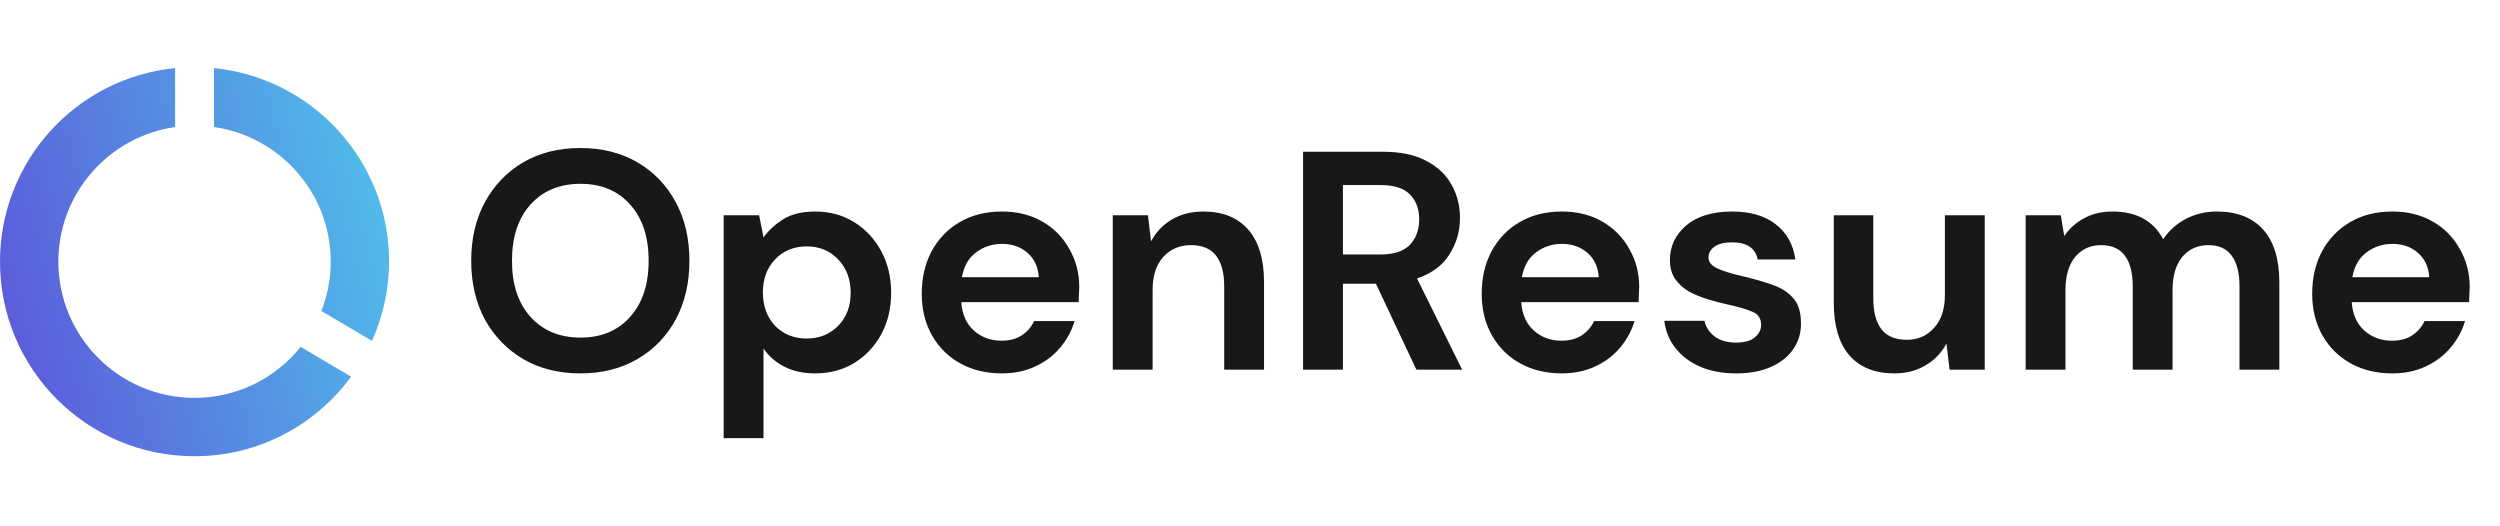
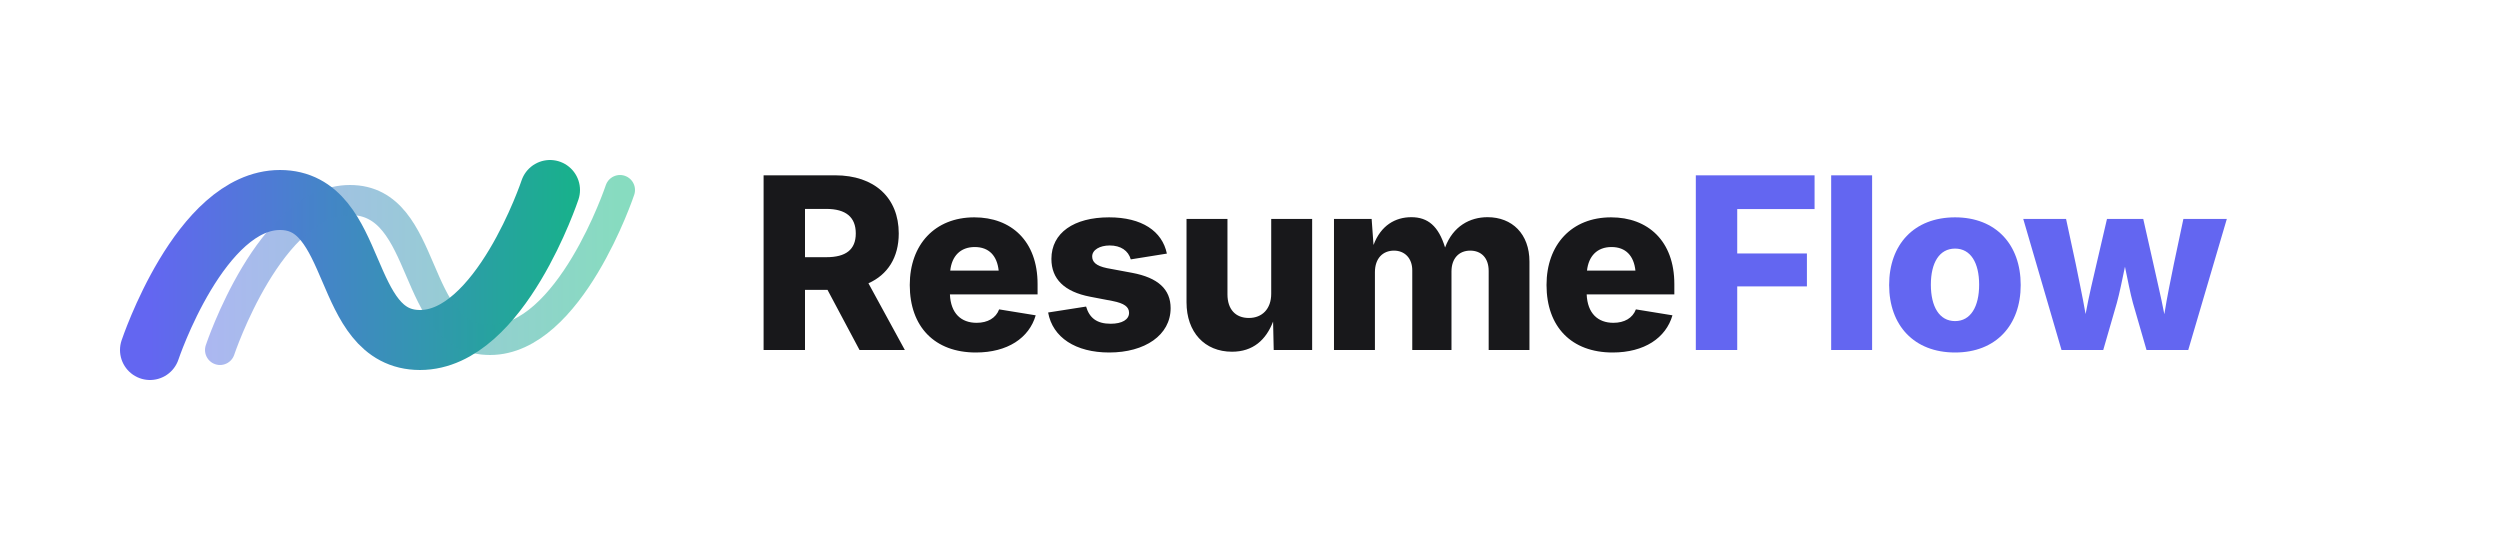
- <svg xmlns="http://www.w3.org/2000/svg" width="257" height="54" viewBox="0 0 257 54" fill="none">
-   <path d="M59.672 38.384C57.432 38.384 55.469 37.893 53.784 36.912C52.12 35.931 50.808 34.576 49.848 32.848C48.909 31.099 48.44 29.083 48.44 26.8C48.44 24.517 48.909 22.512 49.848 20.784C50.808 19.035 52.12 17.669 53.784 16.688C55.469 15.707 57.432 15.216 59.672 15.216C61.891 15.216 63.843 15.707 65.528 16.688C67.213 17.669 68.525 19.035 69.464 20.784C70.403 22.512 70.872 24.517 70.872 26.8C70.872 29.083 70.403 31.099 69.464 32.848C68.525 34.576 67.213 35.931 65.528 36.912C63.843 37.893 61.891 38.384 59.672 38.384ZM59.672 34.704C61.805 34.704 63.501 34 64.76 32.592C66.04 31.184 66.68 29.253 66.68 26.8C66.68 24.347 66.04 22.416 64.76 21.008C63.501 19.6 61.805 18.896 59.672 18.896C57.539 18.896 55.832 19.6 54.552 21.008C53.272 22.416 52.632 24.347 52.632 26.8C52.632 29.253 53.272 31.184 54.552 32.592C55.832 34 57.539 34.704 59.672 34.704ZM74.392 45.04V22.128H78.04L78.489 24.4C79.001 23.696 79.672 23.077 80.504 22.544C81.358 22.011 82.457 21.744 83.8 21.744C85.294 21.744 86.627 22.107 87.8 22.832C88.974 23.557 89.902 24.549 90.585 25.808C91.267 27.067 91.609 28.496 91.609 30.096C91.609 31.696 91.267 33.125 90.585 34.384C89.902 35.621 88.974 36.603 87.8 37.328C86.627 38.032 85.294 38.384 83.8 38.384C82.606 38.384 81.561 38.16 80.665 37.712C79.769 37.264 79.043 36.635 78.489 35.824V45.04H74.392ZM82.936 34.8C84.238 34.8 85.315 34.363 86.168 33.488C87.022 32.613 87.448 31.483 87.448 30.096C87.448 28.709 87.022 27.568 86.168 26.672C85.315 25.776 84.238 25.328 82.936 25.328C81.614 25.328 80.526 25.776 79.672 26.672C78.841 27.547 78.424 28.677 78.424 30.064C78.424 31.451 78.841 32.592 79.672 33.488C80.526 34.363 81.614 34.8 82.936 34.8ZM102.98 38.384C101.38 38.384 99.961 38.043 98.724 37.36C97.486 36.677 96.516 35.717 95.811 34.48C95.108 33.243 94.755 31.813 94.755 30.192C94.755 28.549 95.097 27.088 95.779 25.808C96.484 24.528 97.444 23.536 98.659 22.832C99.897 22.107 101.348 21.744 103.012 21.744C104.569 21.744 105.945 22.085 107.14 22.768C108.334 23.451 109.262 24.389 109.924 25.584C110.606 26.757 110.948 28.069 110.948 29.52C110.948 29.755 110.937 30 110.916 30.256C110.916 30.512 110.905 30.779 110.884 31.056H98.82C98.905 32.293 99.332 33.264 100.1 33.968C100.889 34.672 101.838 35.024 102.948 35.024C103.78 35.024 104.473 34.843 105.028 34.48C105.604 34.096 106.03 33.605 106.308 33.008H110.468C110.169 34.011 109.668 34.928 108.964 35.76C108.281 36.571 107.428 37.211 106.404 37.68C105.401 38.149 104.26 38.384 102.98 38.384ZM103.012 25.072C102.009 25.072 101.124 25.36 100.356 25.936C99.588 26.491 99.097 27.344 98.883 28.496H106.788C106.724 27.451 106.34 26.619 105.636 26C104.932 25.381 104.057 25.072 103.012 25.072ZM114.393 38V22.128H118.009L118.329 24.816C118.819 23.877 119.523 23.131 120.441 22.576C121.379 22.021 122.478 21.744 123.737 21.744C125.699 21.744 127.225 22.363 128.312 23.6C129.4 24.837 129.944 26.651 129.944 29.04V38H125.849V29.424C125.849 28.059 125.571 27.013 125.017 26.288C124.462 25.563 123.598 25.2 122.425 25.2C121.273 25.2 120.323 25.605 119.577 26.416C118.851 27.227 118.489 28.357 118.489 29.808V38H114.393ZM133.957 38V15.6H142.181C143.973 15.6 145.445 15.909 146.597 16.528C147.771 17.125 148.645 17.947 149.221 18.992C149.797 20.016 150.085 21.157 150.085 22.416C150.085 23.781 149.723 25.029 148.997 26.16C148.293 27.291 147.184 28.112 145.669 28.624L150.309 38H145.605L141.445 29.168H138.053V38H133.957ZM138.053 26.16H141.925C143.291 26.16 144.293 25.829 144.933 25.168C145.573 24.507 145.893 23.632 145.893 22.544C145.893 21.477 145.573 20.624 144.933 19.984C144.315 19.344 143.301 19.024 141.893 19.024H138.053V26.16ZM160.542 38.384C158.942 38.384 157.523 38.043 156.286 37.36C155.049 36.677 154.078 35.717 153.374 34.48C152.67 33.243 152.318 31.813 152.318 30.192C152.318 28.549 152.659 27.088 153.342 25.808C154.046 24.528 155.006 23.536 156.222 22.832C157.459 22.107 158.91 21.744 160.574 21.744C162.131 21.744 163.507 22.085 164.702 22.768C165.897 23.451 166.825 24.389 167.486 25.584C168.169 26.757 168.51 28.069 168.51 29.52C168.51 29.755 168.499 30 168.478 30.256C168.478 30.512 168.467 30.779 168.446 31.056H156.382C156.467 32.293 156.894 33.264 157.662 33.968C158.451 34.672 159.401 35.024 160.51 35.024C161.342 35.024 162.035 34.843 162.59 34.48C163.166 34.096 163.593 33.605 163.87 33.008H168.03C167.731 34.011 167.23 34.928 166.526 35.76C165.843 36.571 164.99 37.211 163.966 37.68C162.963 38.149 161.822 38.384 160.542 38.384ZM160.574 25.072C159.571 25.072 158.686 25.36 157.918 25.936C157.15 26.491 156.659 27.344 156.446 28.496H164.35C164.286 27.451 163.902 26.619 163.198 26C162.494 25.381 161.619 25.072 160.574 25.072ZM178.515 38.384C177.107 38.384 175.87 38.16 174.803 37.712C173.736 37.243 172.883 36.603 172.243 35.792C171.603 34.981 171.219 34.043 171.091 32.976H175.219C175.347 33.595 175.688 34.128 176.243 34.576C176.819 35.003 177.555 35.216 178.451 35.216C179.347 35.216 179.998 35.035 180.403 34.672C180.83 34.309 181.043 33.893 181.043 33.424C181.043 32.741 180.744 32.283 180.147 32.048C179.55 31.792 178.718 31.547 177.651 31.312C176.968 31.163 176.275 30.981 175.571 30.768C174.867 30.555 174.216 30.288 173.619 29.968C173.043 29.627 172.574 29.2 172.211 28.688C171.848 28.155 171.667 27.504 171.667 26.736C171.667 25.328 172.222 24.144 173.331 23.184C174.462 22.224 176.04 21.744 178.067 21.744C179.944 21.744 181.438 22.181 182.547 23.056C183.678 23.931 184.35 25.136 184.563 26.672H180.691C180.456 25.499 179.571 24.912 178.035 24.912C177.267 24.912 176.67 25.061 176.243 25.36C175.838 25.659 175.635 26.032 175.635 26.48C175.635 26.949 175.944 27.323 176.563 27.6C177.182 27.877 178.003 28.133 179.027 28.368C180.136 28.624 181.15 28.912 182.067 29.232C183.006 29.531 183.752 29.989 184.307 30.608C184.862 31.205 185.139 32.069 185.139 33.2C185.16 34.181 184.904 35.067 184.371 35.856C183.838 36.645 183.07 37.264 182.067 37.712C181.064 38.16 179.88 38.384 178.515 38.384ZM194.72 38.384C192.736 38.384 191.2 37.765 190.112 36.528C189.045 35.291 188.512 33.477 188.512 31.088V22.128H192.576V30.704C192.576 32.069 192.853 33.115 193.408 33.84C193.962 34.565 194.837 34.928 196.032 34.928C197.162 34.928 198.09 34.523 198.816 33.712C199.562 32.901 199.936 31.771 199.936 30.32V22.128H204.032V38H200.416L200.096 35.312C199.605 36.251 198.89 36.997 197.952 37.552C197.034 38.107 195.957 38.384 194.72 38.384ZM208.236 38V22.128H211.852L212.204 24.272C212.716 23.504 213.388 22.896 214.22 22.448C215.074 21.979 216.055 21.744 217.164 21.744C219.618 21.744 221.356 22.693 222.38 24.592C222.956 23.717 223.724 23.024 224.684 22.512C225.666 22 226.732 21.744 227.884 21.744C229.954 21.744 231.543 22.363 232.652 23.6C233.762 24.837 234.316 26.651 234.316 29.04V38H230.22V29.424C230.22 28.059 229.954 27.013 229.42 26.288C228.908 25.563 228.108 25.2 227.02 25.2C225.911 25.2 225.015 25.605 224.332 26.416C223.671 27.227 223.34 28.357 223.34 29.808V38H219.244V29.424C219.244 28.059 218.978 27.013 218.444 26.288C217.911 25.563 217.09 25.2 215.98 25.2C214.892 25.2 214.007 25.605 213.324 26.416C212.663 27.227 212.332 28.357 212.332 29.808V38H208.236ZM245.917 38.384C244.317 38.384 242.898 38.043 241.661 37.36C240.424 36.677 239.453 35.717 238.749 34.48C238.045 33.243 237.693 31.813 237.693 30.192C237.693 28.549 238.034 27.088 238.717 25.808C239.421 24.528 240.381 23.536 241.597 22.832C242.834 22.107 244.285 21.744 245.949 21.744C247.506 21.744 248.882 22.085 250.077 22.768C251.272 23.451 252.2 24.389 252.861 25.584C253.544 26.757 253.885 28.069 253.885 29.52C253.885 29.755 253.874 30 253.853 30.256C253.853 30.512 253.842 30.779 253.821 31.056H241.757C241.842 32.293 242.269 33.264 243.037 33.968C243.826 34.672 244.776 35.024 245.885 35.024C246.717 35.024 247.41 34.843 247.965 34.48C248.541 34.096 248.968 33.605 249.245 33.008H253.405C253.106 34.011 252.605 34.928 251.901 35.76C251.218 36.571 250.365 37.211 249.341 37.68C248.338 38.149 247.197 38.384 245.917 38.384ZM245.949 25.072C244.946 25.072 244.061 25.36 243.293 25.936C242.525 26.491 242.034 27.344 241.821 28.496H249.725C249.661 27.451 249.277 26.619 248.573 26C247.869 25.381 246.994 25.072 245.949 25.072Z" fill="#18181B" />
-   <path d="M22 7V13.06C28.78 14.03 34 19.85 34 26.9C34 28.69 33.65 30.4 33.04 31.97L38.24 35.04C39.35 32.55 40 29.81 40 26.9C40 16.53 32.11 8.01 22 7ZM20 40.9C12.27 40.9 6 34.63 6 26.9C6 19.85 11.22 14.03 18 13.06V7C7.88 8 0 16.53 0 26.9C0 37.95 8.94 46.9 19.99 46.9C26.61 46.9 32.46 43.67 36.1 38.72L30.91 35.66C28.35 38.85 24.42 40.9 20 40.9Z" fill="url(#paint0_linear_44_153)" />
+ <svg xmlns="http://www.w3.org/2000/svg" width="250" height="54" viewBox="0 0 250 54" fill="none">
+   <path d="M15 35C15 35 20 20 28 20C36 20 34 34 42 34C50 34 55 19 55 19" stroke="url(#flow-grad)" stroke-width="6" stroke-linecap="round" stroke-linejoin="round" />
+   <path d="M22 35C22 35 27 20 35 20C43 20 41 34 49 34C57 34 62 19 62 19" stroke="url(#flow-grad)" stroke-width="3" stroke-opacity="0.5" stroke-linecap="round" stroke-linejoin="round" />
+   <text x="75" y="35" font-family="system-ui, -apple-system, sans-serif" font-size="24" font-weight="800" fill="#18181B" letter-spacing="-0.5">Resume<tspan fill="#6366F1">Flow</tspan>
+   </text>
  <defs>
-     <linearGradient id="paint0_linear_44_153" x1="40" y1="7" x2="-7.2" y2="19.325" gradientUnits="userSpaceOnUse">
-       <stop stop-color="#4FC5EB" />
-       <stop offset="1" stop-color="#5D52D9" />
+     <linearGradient id="flow-grad" x1="15" y1="27" x2="62" y2="27" gradientUnits="userSpaceOnUse">
+       <stop stop-color="#6366F1" />
+       <stop offset="1" stop-color="#10B981" />
    </linearGradient>
  </defs>
</svg>
